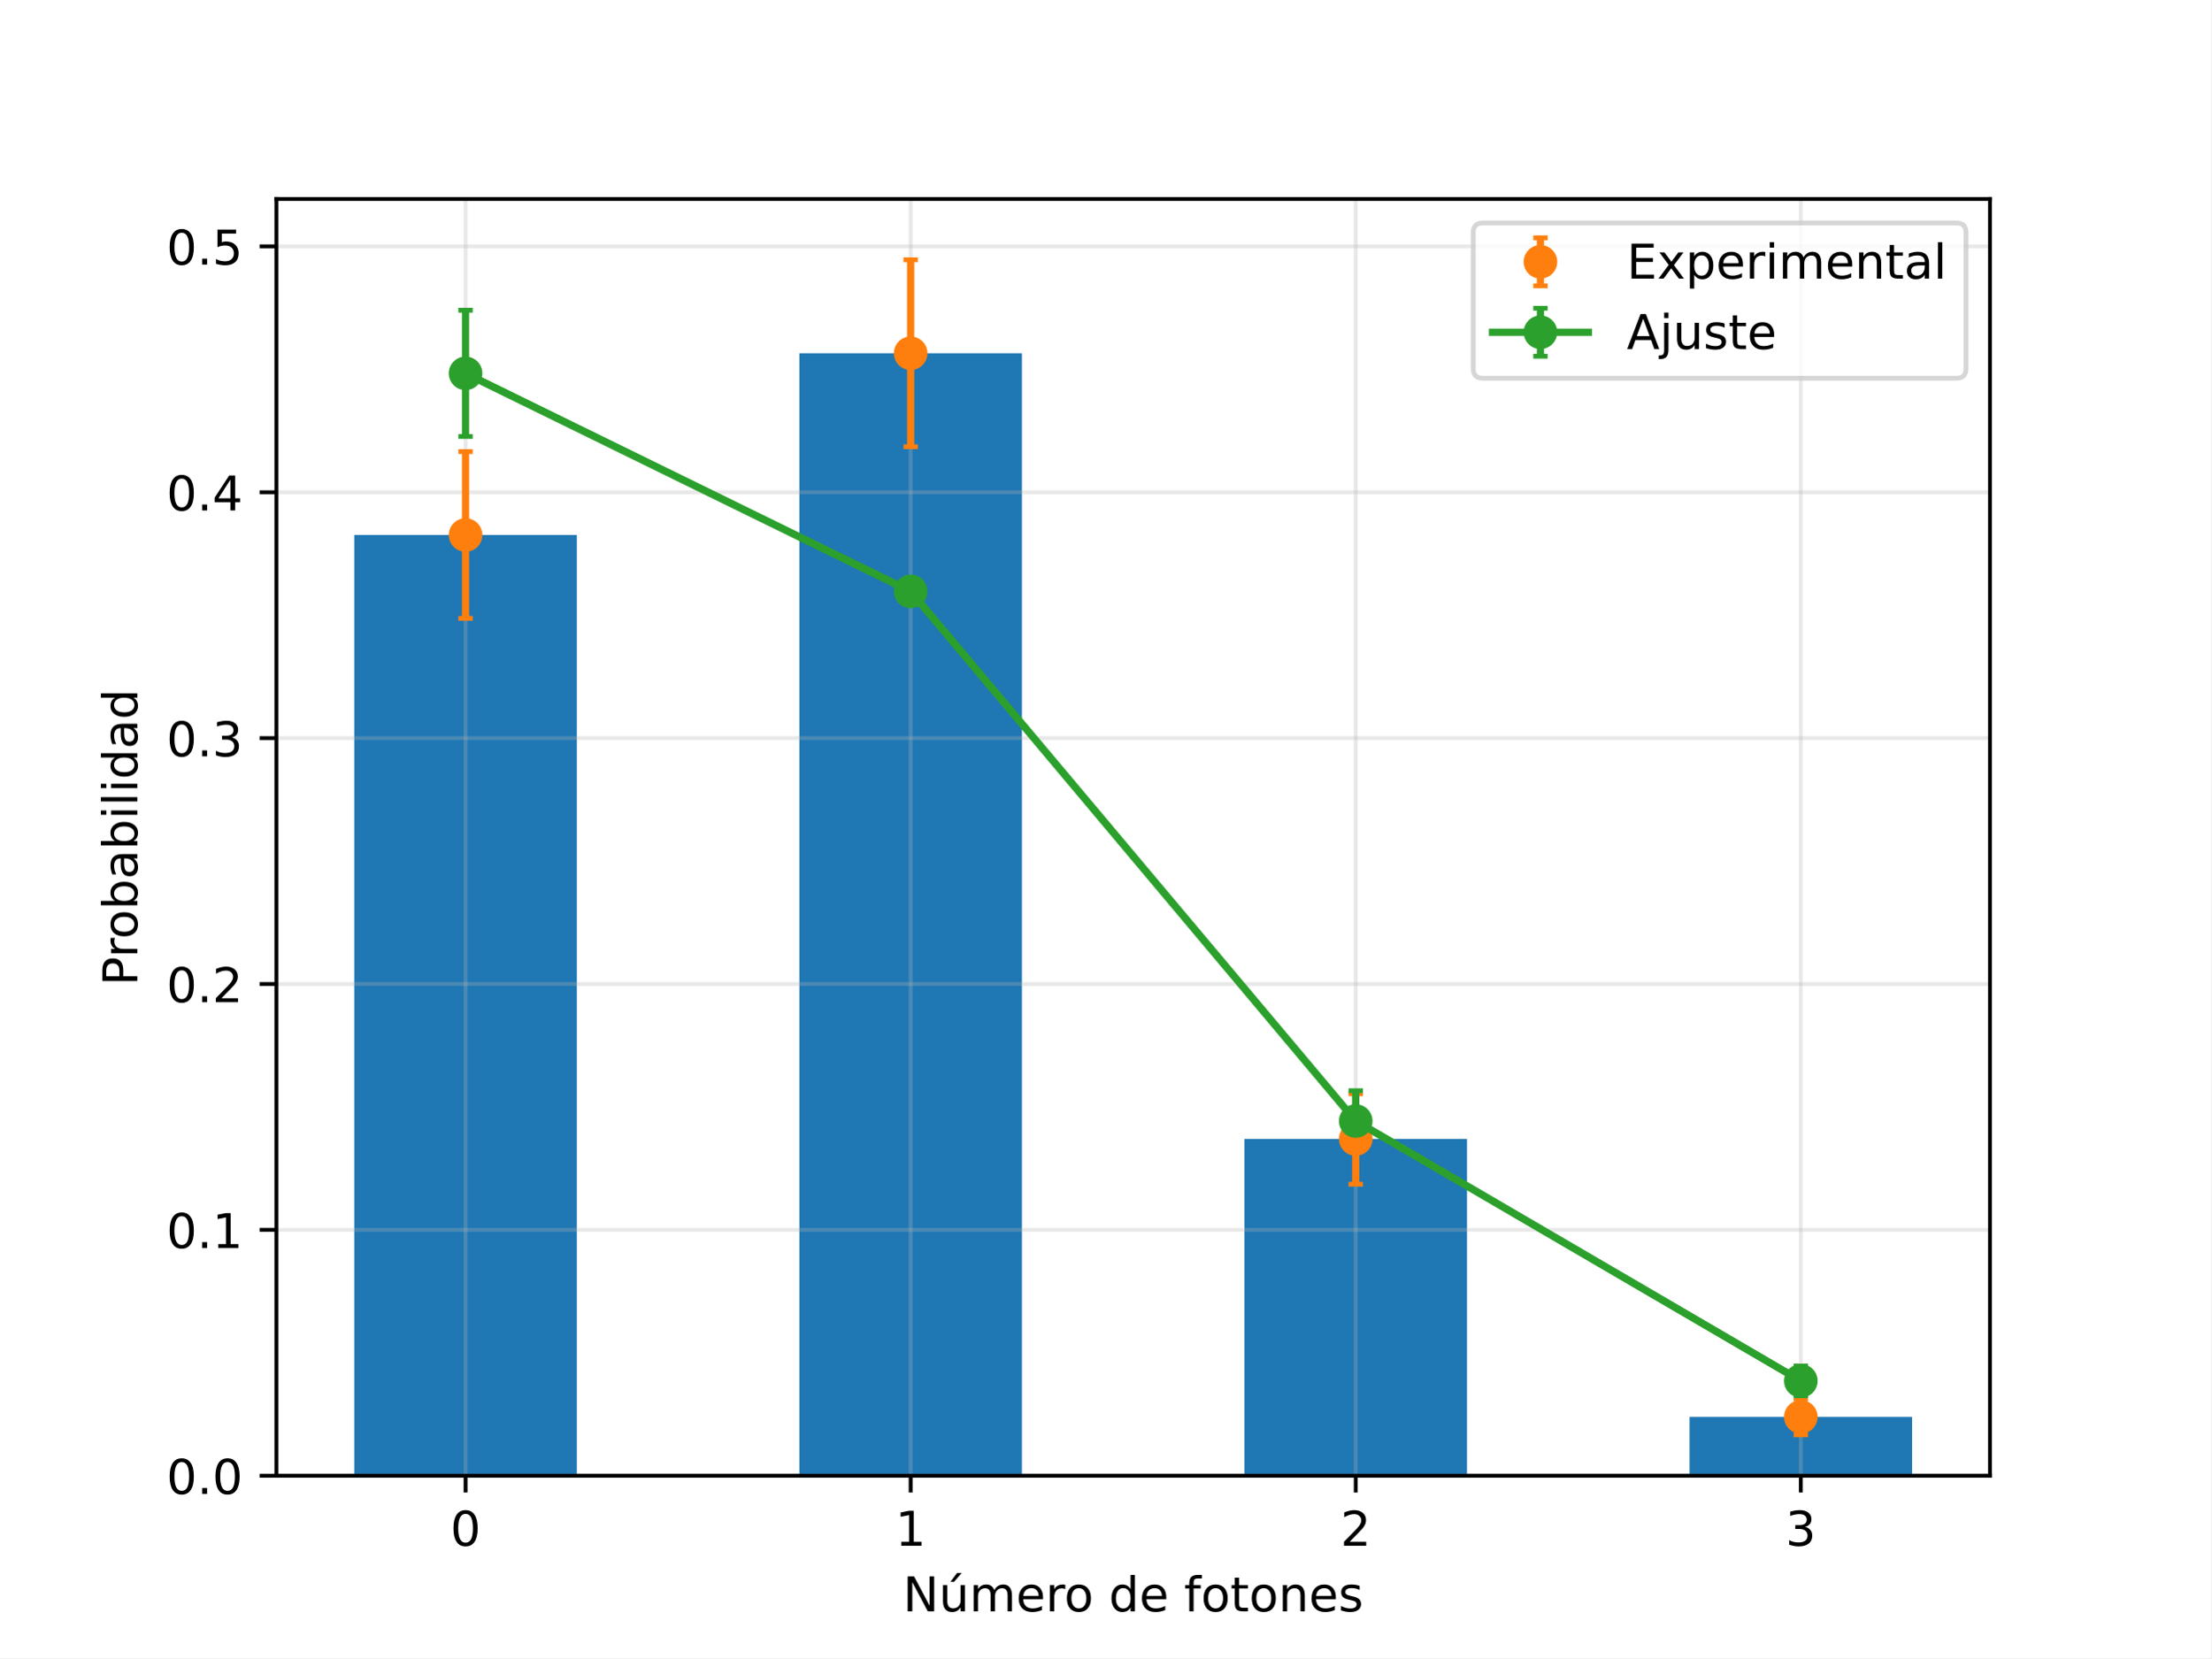
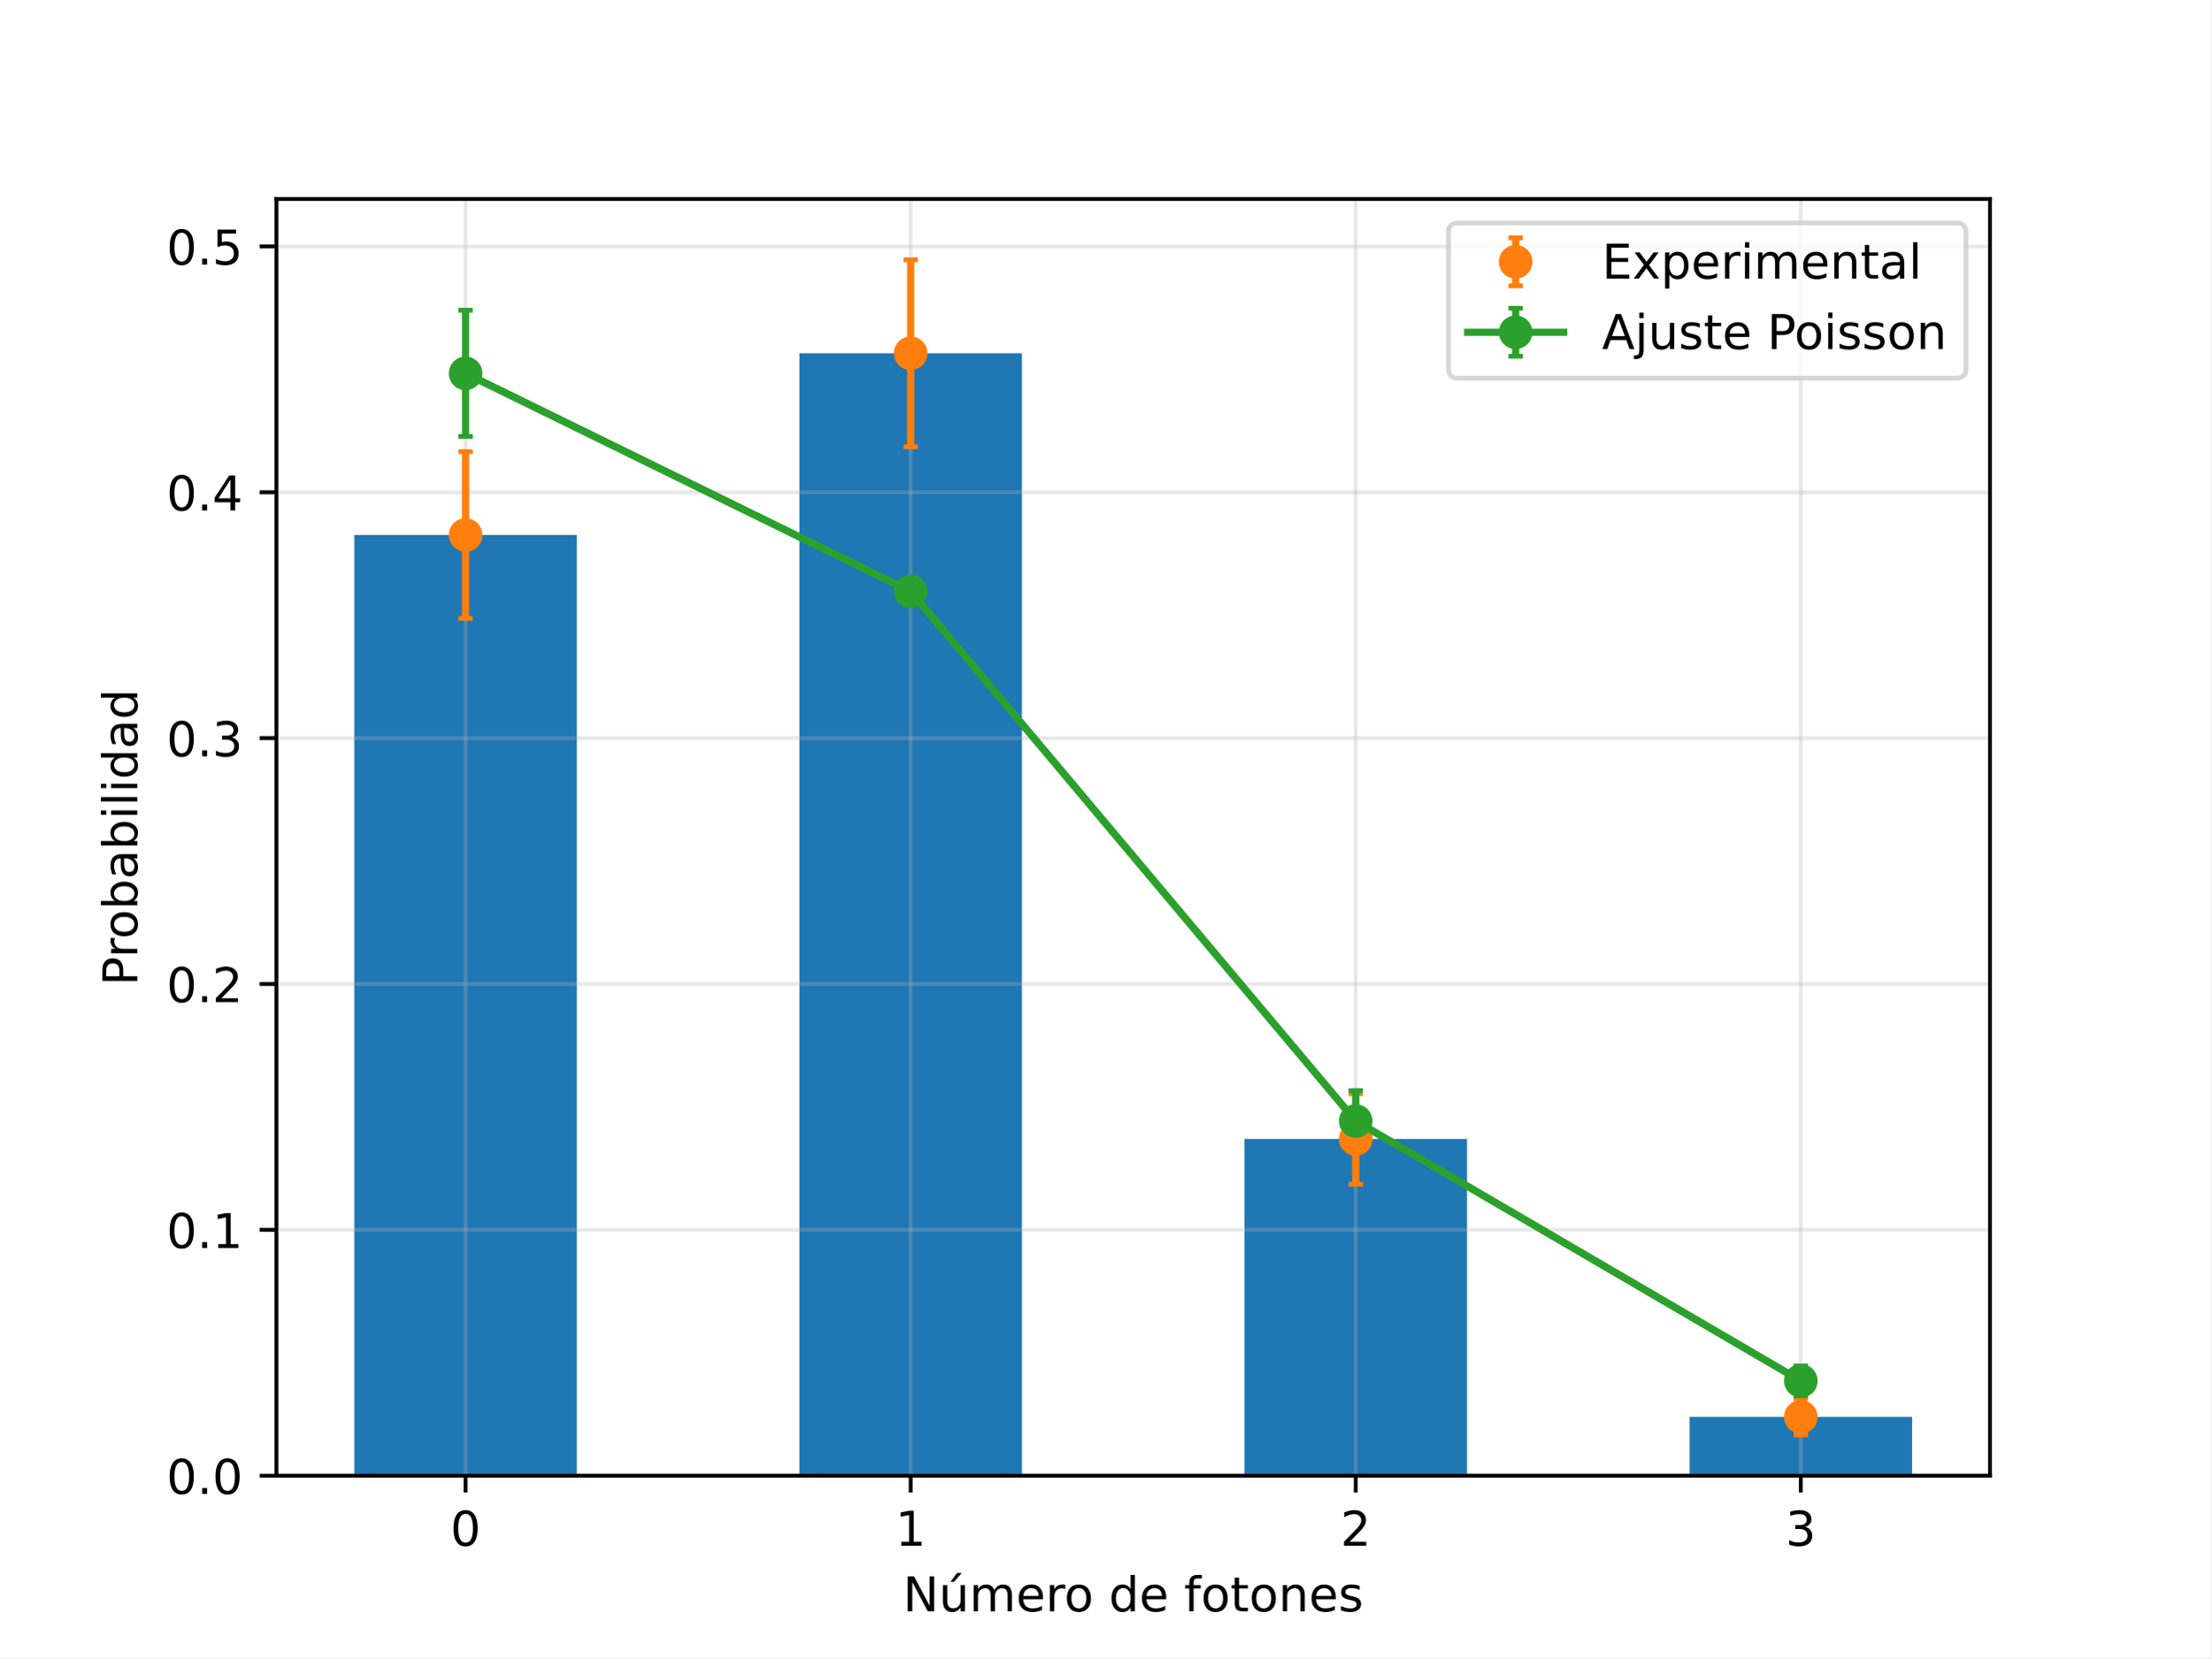
<svg xmlns="http://www.w3.org/2000/svg" xmlns:xlink="http://www.w3.org/1999/xlink" width="460.8pt" height="345.6pt" viewBox="0 0 460.8 345.6" version="1.1">
  <defs>
    <style type="text/css">*{stroke-linejoin: round; stroke-linecap: butt}</style>
  </defs>
  <g id="figure_1">
    <g id="patch_1">
      <path d="M 0 345.6  L 460.8 345.6  L 460.8 0  L 0 0  z " style="fill: #ffffff" />
    </g>
    <g id="axes_1">
      <g id="patch_2">
        <path d="M 57.6 307.584  L 414.72 307.584  L 414.72 41.472  L 57.6 41.472  z " style="fill: #ffffff" />
      </g>
      <g id="patch_3">
-         <path d="M 73.833 307.584  L 120.212 307.584  L 120.212 111.507  L 73.833 111.507  z " clip-path="url(#pacaee56447)" style="fill: #1f77b4" />
+         <path d="M 73.833 307.584  L 120.212 307.584  L 120.212 111.507  L 73.833 111.507  z " clip-path="url(#pf8d2104107)" style="fill: #1f77b4" />
      </g>
      <g id="patch_4">
-         <path d="M 166.591 307.584  L 212.97 307.584  L 212.97 73.628  L 166.591 73.628  z " clip-path="url(#pacaee56447)" style="fill: #1f77b4" />
+         <path d="M 166.591 307.584  L 212.97 307.584  L 212.97 73.628  L 166.591 73.628  z " clip-path="url(#pf8d2104107)" style="fill: #1f77b4" />
      </g>
      <g id="patch_5">
-         <path d="M 259.35 307.584  L 305.729 307.584  L 305.729 237.397  L 259.35 237.397  z " clip-path="url(#pacaee56447)" style="fill: #1f77b4" />
+         <path d="M 259.35 307.584  L 305.729 307.584  L 305.729 237.397  L 259.35 237.397  z " clip-path="url(#pf8d2104107)" style="fill: #1f77b4" />
      </g>
      <g id="patch_6">
-         <path d="M 352.108 307.584  L 398.487 307.584  L 398.487 295.329  L 352.108 295.329  z " clip-path="url(#pacaee56447)" style="fill: #1f77b4" />
+         <path d="M 352.108 307.584  L 398.487 307.584  L 398.487 295.329  L 352.108 295.329  z " clip-path="url(#pf8d2104107)" style="fill: #1f77b4" />
      </g>
      <g id="matplotlib.axis_1">
        <g id="xtick_1">
          <g id="line2d_1">
-             <path d="M 97.022 307.584  L 97.022 41.472  " clip-path="url(#pacaee56447)" style="fill: none; stroke: #b0b0b0; stroke-opacity: 0.3; stroke-width: 0.8; stroke-linecap: square" />
+             <path d="M 97.022 307.584  L 97.022 41.472  " clip-path="url(#pf8d2104107)" style="fill: none; stroke: #b0b0b0; stroke-opacity: 0.3; stroke-width: 0.8; stroke-linecap: square" />
          </g>
          <g id="line2d_2">
            <defs>
-               <path id="mda87f26b17" d="M 0 0  L 0 3.5  " style="stroke: #000000; stroke-width: 0.8" />
-             </defs>
-             <g>
-               <use xlink:href="#mda87f26b17" x="97.022" y="307.584" style="stroke: #000000; stroke-width: 0.8" />
+               <path id="m6cdc631e08" d="M 0 0  L 0 3.5  " style="stroke: #000000; stroke-width: 0.8" />
+             </defs>
+             <g>
+               <use xlink:href="#m6cdc631e08" x="97.022" y="307.584" style="stroke: #000000; stroke-width: 0.8" />
            </g>
          </g>
          <g id="text_1">
            <g transform="translate(93.84109 322.1824) scale(0.1 -0.1)">
              <defs>
                <path id="DejaVuSans-30" d="M 2034 4250  Q 1547 4250 1301 3770  Q 1056 3291 1056 2328  Q 1056 1369 1301 889  Q 1547 409 2034 409  Q 2525 409 2770 889  Q 3016 1369 3016 2328  Q 3016 3291 2770 3770  Q 2525 4250 2034 4250  z M 2034 4750  Q 2819 4750 3233 4129  Q 3647 3509 3647 2328  Q 3647 1150 3233 529  Q 2819 -91 2034 -91  Q 1250 -91 836 529  Q 422 1150 422 2328  Q 422 3509 836 4129  Q 1250 4750 2034 4750  z " transform="scale(0.015625)" />
              </defs>
              <use xlink:href="#DejaVuSans-30" />
            </g>
          </g>
        </g>
        <g id="xtick_2">
          <g id="line2d_3">
-             <path d="M 189.781 307.584  L 189.781 41.472  " clip-path="url(#pacaee56447)" style="fill: none; stroke: #b0b0b0; stroke-opacity: 0.3; stroke-width: 0.8; stroke-linecap: square" />
+             <path d="M 189.781 307.584  L 189.781 41.472  " clip-path="url(#pf8d2104107)" style="fill: none; stroke: #b0b0b0; stroke-opacity: 0.3; stroke-width: 0.8; stroke-linecap: square" />
          </g>
          <g id="line2d_4">
            <g>
-               <use xlink:href="#mda87f26b17" x="189.781" y="307.584" style="stroke: #000000; stroke-width: 0.8" />
+               <use xlink:href="#m6cdc631e08" x="189.781" y="307.584" style="stroke: #000000; stroke-width: 0.8" />
            </g>
          </g>
          <g id="text_2">
            <g transform="translate(186.5995 322.1824) scale(0.1 -0.1)">
              <defs>
                <path id="DejaVuSans-31" d="M 794 531  L 1825 531  L 1825 4091  L 703 3866  L 703 4441  L 1819 4666  L 2450 4666  L 2450 531  L 3481 531  L 3481 0  L 794 0  L 794 531  z " transform="scale(0.015625)" />
              </defs>
              <use xlink:href="#DejaVuSans-31" />
            </g>
          </g>
        </g>
        <g id="xtick_3">
          <g id="line2d_5">
-             <path d="M 282.539 307.584  L 282.539 41.472  " clip-path="url(#pacaee56447)" style="fill: none; stroke: #b0b0b0; stroke-opacity: 0.3; stroke-width: 0.8; stroke-linecap: square" />
+             <path d="M 282.539 307.584  L 282.539 41.472  " clip-path="url(#pf8d2104107)" style="fill: none; stroke: #b0b0b0; stroke-opacity: 0.3; stroke-width: 0.8; stroke-linecap: square" />
          </g>
          <g id="line2d_6">
            <g>
-               <use xlink:href="#mda87f26b17" x="282.539" y="307.584" style="stroke: #000000; stroke-width: 0.8" />
+               <use xlink:href="#m6cdc631e08" x="282.539" y="307.584" style="stroke: #000000; stroke-width: 0.8" />
            </g>
          </g>
          <g id="text_3">
            <g transform="translate(279.358 322.1824) scale(0.1 -0.1)">
              <defs>
                <path id="DejaVuSans-32" d="M 1228 531  L 3431 531  L 3431 0  L 469 0  L 469 531  Q 828 903 1448 1529  Q 2069 2156 2228 2338  Q 2531 2678 2651 2914  Q 2772 3150 2772 3378  Q 2772 3750 2511 3984  Q 2250 4219 1831 4219  Q 1534 4219 1204 4116  Q 875 4013 500 3803  L 500 4441  Q 881 4594 1212 4672  Q 1544 4750 1819 4750  Q 2544 4750 2975 4387  Q 3406 4025 3406 3419  Q 3406 3131 3298 2873  Q 3191 2616 2906 2266  Q 2828 2175 2409 1742  Q 1991 1309 1228 531  z " transform="scale(0.015625)" />
              </defs>
              <use xlink:href="#DejaVuSans-32" />
            </g>
          </g>
        </g>
        <g id="xtick_4">
          <g id="line2d_7">
-             <path d="M 375.298 307.584  L 375.298 41.472  " clip-path="url(#pacaee56447)" style="fill: none; stroke: #b0b0b0; stroke-opacity: 0.3; stroke-width: 0.8; stroke-linecap: square" />
+             <path d="M 375.298 307.584  L 375.298 41.472  " clip-path="url(#pf8d2104107)" style="fill: none; stroke: #b0b0b0; stroke-opacity: 0.3; stroke-width: 0.8; stroke-linecap: square" />
          </g>
          <g id="line2d_8">
            <g>
-               <use xlink:href="#mda87f26b17" x="375.298" y="307.584" style="stroke: #000000; stroke-width: 0.8" />
+               <use xlink:href="#m6cdc631e08" x="375.298" y="307.584" style="stroke: #000000; stroke-width: 0.8" />
            </g>
          </g>
          <g id="text_4">
            <g transform="translate(372.1164 322.1824) scale(0.1 -0.1)">
              <defs>
                <path id="DejaVuSans-33" d="M 2597 2516  Q 3050 2419 3304 2112  Q 3559 1806 3559 1356  Q 3559 666 3084 287  Q 2609 -91 1734 -91  Q 1441 -91 1130 -33  Q 819 25 488 141  L 488 750  Q 750 597 1062 519  Q 1375 441 1716 441  Q 2309 441 2620 675  Q 2931 909 2931 1356  Q 2931 1769 2642 2001  Q 2353 2234 1838 2234  L 1294 2234  L 1294 2753  L 1863 2753  Q 2328 2753 2575 2939  Q 2822 3125 2822 3475  Q 2822 3834 2567 4026  Q 2313 4219 1838 4219  Q 1578 4219 1281 4162  Q 984 4106 628 3988  L 628 4550  Q 988 4650 1302 4700  Q 1616 4750 1894 4750  Q 2613 4750 3031 4423  Q 3450 4097 3450 3541  Q 3450 3153 3228 2886  Q 3006 2619 2597 2516  z " transform="scale(0.015625)" />
              </defs>
              <use xlink:href="#DejaVuSans-33" />
            </g>
          </g>
        </g>
        <g id="text_5">
          <g transform="translate(188.1834 335.8606) scale(0.1 -0.1)">
            <defs>
              <path id="DejaVuSans-4e" d="M 628 4666  L 1478 4666  L 3547 763  L 3547 4666  L 4159 4666  L 4159 0  L 3309 0  L 1241 3903  L 1241 0  L 628 0  L 628 4666  z " transform="scale(0.015625)" />
              <path id="DejaVuSans-fa" d="M 544 1381  L 544 3500  L 1119 3500  L 1119 1403  Q 1119 906 1312 657  Q 1506 409 1894 409  Q 2359 409 2629 706  Q 2900 1003 2900 1516  L 2900 3500  L 3475 3500  L 3475 0  L 2900 0  L 2900 538  Q 2691 219 2414 64  Q 2138 -91 1772 -91  Q 1169 -91 856 284  Q 544 659 544 1381  z M 1991 3584  L 1991 3584  z M 2418 5119  L 3040 5119  L 2022 3944  L 1543 3944  L 2418 5119  z " transform="scale(0.015625)" />
              <path id="DejaVuSans-6d" d="M 3328 2828  Q 3544 3216 3844 3400  Q 4144 3584 4550 3584  Q 5097 3584 5394 3201  Q 5691 2819 5691 2113  L 5691 0  L 5113 0  L 5113 2094  Q 5113 2597 4934 2840  Q 4756 3084 4391 3084  Q 3944 3084 3684 2787  Q 3425 2491 3425 1978  L 3425 0  L 2847 0  L 2847 2094  Q 2847 2600 2669 2842  Q 2491 3084 2119 3084  Q 1678 3084 1418 2786  Q 1159 2488 1159 1978  L 1159 0  L 581 0  L 581 3500  L 1159 3500  L 1159 2956  Q 1356 3278 1631 3431  Q 1906 3584 2284 3584  Q 2666 3584 2933 3390  Q 3200 3197 3328 2828  z " transform="scale(0.015625)" />
              <path id="DejaVuSans-65" d="M 3597 1894  L 3597 1613  L 953 1613  Q 991 1019 1311 708  Q 1631 397 2203 397  Q 2534 397 2845 478  Q 3156 559 3463 722  L 3463 178  Q 3153 47 2828 -22  Q 2503 -91 2169 -91  Q 1331 -91 842 396  Q 353 884 353 1716  Q 353 2575 817 3079  Q 1281 3584 2069 3584  Q 2775 3584 3186 3129  Q 3597 2675 3597 1894  z M 3022 2063  Q 3016 2534 2758 2815  Q 2500 3097 2075 3097  Q 1594 3097 1305 2825  Q 1016 2553 972 2059  L 3022 2063  z " transform="scale(0.015625)" />
              <path id="DejaVuSans-72" d="M 2631 2963  Q 2534 3019 2420 3045  Q 2306 3072 2169 3072  Q 1681 3072 1420 2755  Q 1159 2438 1159 1844  L 1159 0  L 581 0  L 581 3500  L 1159 3500  L 1159 2956  Q 1341 3275 1631 3429  Q 1922 3584 2338 3584  Q 2397 3584 2469 3576  Q 2541 3569 2628 3553  L 2631 2963  z " transform="scale(0.015625)" />
              <path id="DejaVuSans-6f" d="M 1959 3097  Q 1497 3097 1228 2736  Q 959 2375 959 1747  Q 959 1119 1226 758  Q 1494 397 1959 397  Q 2419 397 2687 759  Q 2956 1122 2956 1747  Q 2956 2369 2687 2733  Q 2419 3097 1959 3097  z M 1959 3584  Q 2709 3584 3137 3096  Q 3566 2609 3566 1747  Q 3566 888 3137 398  Q 2709 -91 1959 -91  Q 1206 -91 779 398  Q 353 888 353 1747  Q 353 2609 779 3096  Q 1206 3584 1959 3584  z " transform="scale(0.015625)" />
              <path id="DejaVuSans-20" transform="scale(0.015625)" />
              <path id="DejaVuSans-64" d="M 2906 2969  L 2906 4863  L 3481 4863  L 3481 0  L 2906 0  L 2906 525  Q 2725 213 2448 61  Q 2172 -91 1784 -91  Q 1150 -91 751 415  Q 353 922 353 1747  Q 353 2572 751 3078  Q 1150 3584 1784 3584  Q 2172 3584 2448 3432  Q 2725 3281 2906 2969  z M 947 1747  Q 947 1113 1208 752  Q 1469 391 1925 391  Q 2381 391 2643 752  Q 2906 1113 2906 1747  Q 2906 2381 2643 2742  Q 2381 3103 1925 3103  Q 1469 3103 1208 2742  Q 947 2381 947 1747  z " transform="scale(0.015625)" />
              <path id="DejaVuSans-66" d="M 2375 4863  L 2375 4384  L 1825 4384  Q 1516 4384 1395 4259  Q 1275 4134 1275 3809  L 1275 3500  L 2222 3500  L 2222 3053  L 1275 3053  L 1275 0  L 697 0  L 697 3053  L 147 3053  L 147 3500  L 697 3500  L 697 3744  Q 697 4328 969 4595  Q 1241 4863 1831 4863  L 2375 4863  z " transform="scale(0.015625)" />
              <path id="DejaVuSans-74" d="M 1172 4494  L 1172 3500  L 2356 3500  L 2356 3053  L 1172 3053  L 1172 1153  Q 1172 725 1289 603  Q 1406 481 1766 481  L 2356 481  L 2356 0  L 1766 0  Q 1100 0 847 248  Q 594 497 594 1153  L 594 3053  L 172 3053  L 172 3500  L 594 3500  L 594 4494  L 1172 4494  z " transform="scale(0.015625)" />
              <path id="DejaVuSans-6e" d="M 3513 2113  L 3513 0  L 2938 0  L 2938 2094  Q 2938 2591 2744 2837  Q 2550 3084 2163 3084  Q 1697 3084 1428 2787  Q 1159 2491 1159 1978  L 1159 0  L 581 0  L 581 3500  L 1159 3500  L 1159 2956  Q 1366 3272 1645 3428  Q 1925 3584 2291 3584  Q 2894 3584 3203 3211  Q 3513 2838 3513 2113  z " transform="scale(0.015625)" />
              <path id="DejaVuSans-73" d="M 2834 3397  L 2834 2853  Q 2591 2978 2328 3040  Q 2066 3103 1784 3103  Q 1356 3103 1142 2972  Q 928 2841 928 2578  Q 928 2378 1081 2264  Q 1234 2150 1697 2047  L 1894 2003  Q 2506 1872 2764 1633  Q 3022 1394 3022 966  Q 3022 478 2636 193  Q 2250 -91 1575 -91  Q 1294 -91 989 -36  Q 684 19 347 128  L 347 722  Q 666 556 975 473  Q 1284 391 1588 391  Q 1994 391 2212 530  Q 2431 669 2431 922  Q 2431 1156 2273 1281  Q 2116 1406 1581 1522  L 1381 1569  Q 847 1681 609 1914  Q 372 2147 372 2553  Q 372 3047 722 3315  Q 1072 3584 1716 3584  Q 2034 3584 2315 3537  Q 2597 3491 2834 3397  z " transform="scale(0.015625)" />
            </defs>
            <use xlink:href="#DejaVuSans-4e" />
            <use xlink:href="#DejaVuSans-fa" x="74.805" />
            <use xlink:href="#DejaVuSans-6d" x="138.184" />
            <use xlink:href="#DejaVuSans-65" x="235.596" />
            <use xlink:href="#DejaVuSans-72" x="297.119" />
            <use xlink:href="#DejaVuSans-6f" x="335.982" />
            <use xlink:href="#DejaVuSans-20" x="397.164" />
            <use xlink:href="#DejaVuSans-64" x="428.951" />
            <use xlink:href="#DejaVuSans-65" x="492.428" />
            <use xlink:href="#DejaVuSans-20" x="553.951" />
            <use xlink:href="#DejaVuSans-66" x="585.738" />
            <use xlink:href="#DejaVuSans-6f" x="620.943" />
            <use xlink:href="#DejaVuSans-74" x="682.125" />
            <use xlink:href="#DejaVuSans-6f" x="721.334" />
            <use xlink:href="#DejaVuSans-6e" x="782.516" />
            <use xlink:href="#DejaVuSans-65" x="845.895" />
            <use xlink:href="#DejaVuSans-73" x="907.418" />
          </g>
        </g>
      </g>
      <g id="matplotlib.axis_2">
        <g id="ytick_1">
          <g id="line2d_9">
-             <path d="M 57.6 307.584  L 414.72 307.584  " clip-path="url(#pacaee56447)" style="fill: none; stroke: #b0b0b0; stroke-opacity: 0.3; stroke-width: 0.8; stroke-linecap: square" />
+             <path d="M 57.6 307.584  L 414.72 307.584  " clip-path="url(#pf8d2104107)" style="fill: none; stroke: #b0b0b0; stroke-opacity: 0.3; stroke-width: 0.8; stroke-linecap: square" />
          </g>
          <g id="line2d_10">
            <defs>
-               <path id="m5a69448cc3" d="M 0 0  L -3.5 0  " style="stroke: #000000; stroke-width: 0.8" />
-             </defs>
-             <g>
-               <use xlink:href="#m5a69448cc3" x="57.6" y="307.584" style="stroke: #000000; stroke-width: 0.8" />
+               <path id="m3f749d6e81" d="M 0 0  L -3.5 0  " style="stroke: #000000; stroke-width: 0.8" />
+             </defs>
+             <g>
+               <use xlink:href="#m3f749d6e81" x="57.6" y="307.584" style="stroke: #000000; stroke-width: 0.8" />
            </g>
          </g>
          <g id="text_6">
            <g transform="translate(34.69687 311.3832) scale(0.1 -0.1)">
              <defs>
                <path id="DejaVuSans-2e" d="M 684 794  L 1344 794  L 1344 0  L 684 0  L 684 794  z " transform="scale(0.015625)" />
              </defs>
              <use xlink:href="#DejaVuSans-30" />
              <use xlink:href="#DejaVuSans-2e" x="63.623" />
              <use xlink:href="#DejaVuSans-30" x="95.41" />
            </g>
          </g>
        </g>
        <g id="ytick_2">
          <g id="line2d_11">
-             <path d="M 57.6 256.337  L 414.72 256.337  " clip-path="url(#pacaee56447)" style="fill: none; stroke: #b0b0b0; stroke-opacity: 0.3; stroke-width: 0.8; stroke-linecap: square" />
+             <path d="M 57.6 256.337  L 414.72 256.337  " clip-path="url(#pf8d2104107)" style="fill: none; stroke: #b0b0b0; stroke-opacity: 0.3; stroke-width: 0.8; stroke-linecap: square" />
          </g>
          <g id="line2d_12">
            <g>
-               <use xlink:href="#m5a69448cc3" x="57.6" y="256.337" style="stroke: #000000; stroke-width: 0.8" />
+               <use xlink:href="#m3f749d6e81" x="57.6" y="256.337" style="stroke: #000000; stroke-width: 0.8" />
            </g>
          </g>
          <g id="text_7">
            <g transform="translate(34.69687 260.1358) scale(0.1 -0.1)">
              <use xlink:href="#DejaVuSans-30" />
              <use xlink:href="#DejaVuSans-2e" x="63.623" />
              <use xlink:href="#DejaVuSans-31" x="95.41" />
            </g>
          </g>
        </g>
        <g id="ytick_3">
          <g id="line2d_13">
-             <path d="M 57.6 205.089  L 414.72 205.089  " clip-path="url(#pacaee56447)" style="fill: none; stroke: #b0b0b0; stroke-opacity: 0.3; stroke-width: 0.8; stroke-linecap: square" />
+             <path d="M 57.6 205.089  L 414.72 205.089  " clip-path="url(#pf8d2104107)" style="fill: none; stroke: #b0b0b0; stroke-opacity: 0.3; stroke-width: 0.8; stroke-linecap: square" />
          </g>
          <g id="line2d_14">
            <g>
-               <use xlink:href="#m5a69448cc3" x="57.6" y="205.089" style="stroke: #000000; stroke-width: 0.8" />
+               <use xlink:href="#m3f749d6e81" x="57.6" y="205.089" style="stroke: #000000; stroke-width: 0.8" />
            </g>
          </g>
          <g id="text_8">
            <g transform="translate(34.69687 208.8883) scale(0.1 -0.1)">
              <use xlink:href="#DejaVuSans-30" />
              <use xlink:href="#DejaVuSans-2e" x="63.623" />
              <use xlink:href="#DejaVuSans-32" x="95.41" />
            </g>
          </g>
        </g>
        <g id="ytick_4">
          <g id="line2d_15">
-             <path d="M 57.6 153.842  L 414.72 153.842  " clip-path="url(#pacaee56447)" style="fill: none; stroke: #b0b0b0; stroke-opacity: 0.3; stroke-width: 0.8; stroke-linecap: square" />
+             <path d="M 57.6 153.842  L 414.72 153.842  " clip-path="url(#pf8d2104107)" style="fill: none; stroke: #b0b0b0; stroke-opacity: 0.3; stroke-width: 0.8; stroke-linecap: square" />
          </g>
          <g id="line2d_16">
            <g>
-               <use xlink:href="#m5a69448cc3" x="57.6" y="153.842" style="stroke: #000000; stroke-width: 0.8" />
+               <use xlink:href="#m3f749d6e81" x="57.6" y="153.842" style="stroke: #000000; stroke-width: 0.8" />
            </g>
          </g>
          <g id="text_9">
            <g transform="translate(34.69687 157.6408) scale(0.1 -0.1)">
              <use xlink:href="#DejaVuSans-30" />
              <use xlink:href="#DejaVuSans-2e" x="63.623" />
              <use xlink:href="#DejaVuSans-33" x="95.41" />
            </g>
          </g>
        </g>
        <g id="ytick_5">
          <g id="line2d_17">
-             <path d="M 57.6 102.594  L 414.72 102.594  " clip-path="url(#pacaee56447)" style="fill: none; stroke: #b0b0b0; stroke-opacity: 0.3; stroke-width: 0.8; stroke-linecap: square" />
+             <path d="M 57.6 102.594  L 414.72 102.594  " clip-path="url(#pf8d2104107)" style="fill: none; stroke: #b0b0b0; stroke-opacity: 0.3; stroke-width: 0.8; stroke-linecap: square" />
          </g>
          <g id="line2d_18">
            <g>
-               <use xlink:href="#m5a69448cc3" x="57.6" y="102.594" style="stroke: #000000; stroke-width: 0.8" />
+               <use xlink:href="#m3f749d6e81" x="57.6" y="102.594" style="stroke: #000000; stroke-width: 0.8" />
            </g>
          </g>
          <g id="text_10">
            <g transform="translate(34.69687 106.3934) scale(0.1 -0.1)">
              <defs>
                <path id="DejaVuSans-34" d="M 2419 4116  L 825 1625  L 2419 1625  L 2419 4116  z M 2253 4666  L 3047 4666  L 3047 1625  L 3713 1625  L 3713 1100  L 3047 1100  L 3047 0  L 2419 0  L 2419 1100  L 313 1100  L 313 1709  L 2253 4666  z " transform="scale(0.015625)" />
              </defs>
              <use xlink:href="#DejaVuSans-30" />
              <use xlink:href="#DejaVuSans-2e" x="63.623" />
              <use xlink:href="#DejaVuSans-34" x="95.41" />
            </g>
          </g>
        </g>
        <g id="ytick_6">
          <g id="line2d_19">
-             <path d="M 57.6 51.347  L 414.72 51.347  " clip-path="url(#pacaee56447)" style="fill: none; stroke: #b0b0b0; stroke-opacity: 0.3; stroke-width: 0.8; stroke-linecap: square" />
+             <path d="M 57.6 51.347  L 414.72 51.347  " clip-path="url(#pf8d2104107)" style="fill: none; stroke: #b0b0b0; stroke-opacity: 0.3; stroke-width: 0.8; stroke-linecap: square" />
          </g>
          <g id="line2d_20">
            <g>
-               <use xlink:href="#m5a69448cc3" x="57.6" y="51.347" style="stroke: #000000; stroke-width: 0.8" />
+               <use xlink:href="#m3f749d6e81" x="57.6" y="51.347" style="stroke: #000000; stroke-width: 0.8" />
            </g>
          </g>
          <g id="text_11">
            <g transform="translate(34.69687 55.14592) scale(0.1 -0.1)">
              <defs>
                <path id="DejaVuSans-35" d="M 691 4666  L 3169 4666  L 3169 4134  L 1269 4134  L 1269 2991  Q 1406 3038 1543 3061  Q 1681 3084 1819 3084  Q 2600 3084 3056 2656  Q 3513 2228 3513 1497  Q 3513 744 3044 326  Q 2575 -91 1722 -91  Q 1428 -91 1123 -41  Q 819 9 494 109  L 494 744  Q 775 591 1075 516  Q 1375 441 1709 441  Q 2250 441 2565 725  Q 2881 1009 2881 1497  Q 2881 1984 2565 2268  Q 2250 2553 1709 2553  Q 1456 2553 1204 2497  Q 953 2441 691 2322  L 691 4666  z " transform="scale(0.015625)" />
              </defs>
              <use xlink:href="#DejaVuSans-30" />
              <use xlink:href="#DejaVuSans-2e" x="63.623" />
              <use xlink:href="#DejaVuSans-35" x="95.41" />
            </g>
          </g>
        </g>
        <g id="text_12">
          <g transform="translate(28.61719 205.4499) rotate(-90) scale(0.1 -0.1)">
            <defs>
              <path id="DejaVuSans-50" d="M 1259 4147  L 1259 2394  L 2053 2394  Q 2494 2394 2734 2622  Q 2975 2850 2975 3272  Q 2975 3691 2734 3919  Q 2494 4147 2053 4147  L 1259 4147  z M 628 4666  L 2053 4666  Q 2838 4666 3239 4311  Q 3641 3956 3641 3272  Q 3641 2581 3239 2228  Q 2838 1875 2053 1875  L 1259 1875  L 1259 0  L 628 0  L 628 4666  z " transform="scale(0.015625)" />
              <path id="DejaVuSans-62" d="M 3116 1747  Q 3116 2381 2855 2742  Q 2594 3103 2138 3103  Q 1681 3103 1420 2742  Q 1159 2381 1159 1747  Q 1159 1113 1420 752  Q 1681 391 2138 391  Q 2594 391 2855 752  Q 3116 1113 3116 1747  z M 1159 2969  Q 1341 3281 1617 3432  Q 1894 3584 2278 3584  Q 2916 3584 3314 3078  Q 3713 2572 3713 1747  Q 3713 922 3314 415  Q 2916 -91 2278 -91  Q 1894 -91 1617 61  Q 1341 213 1159 525  L 1159 0  L 581 0  L 581 4863  L 1159 4863  L 1159 2969  z " transform="scale(0.015625)" />
              <path id="DejaVuSans-61" d="M 2194 1759  Q 1497 1759 1228 1600  Q 959 1441 959 1056  Q 959 750 1161 570  Q 1363 391 1709 391  Q 2188 391 2477 730  Q 2766 1069 2766 1631  L 2766 1759  L 2194 1759  z M 3341 1997  L 3341 0  L 2766 0  L 2766 531  Q 2569 213 2275 61  Q 1981 -91 1556 -91  Q 1019 -91 701 211  Q 384 513 384 1019  Q 384 1609 779 1909  Q 1175 2209 1959 2209  L 2766 2209  L 2766 2266  Q 2766 2663 2505 2880  Q 2244 3097 1772 3097  Q 1472 3097 1187 3025  Q 903 2953 641 2809  L 641 3341  Q 956 3463 1253 3523  Q 1550 3584 1831 3584  Q 2591 3584 2966 3190  Q 3341 2797 3341 1997  z " transform="scale(0.015625)" />
              <path id="DejaVuSans-69" d="M 603 3500  L 1178 3500  L 1178 0  L 603 0  L 603 3500  z M 603 4863  L 1178 4863  L 1178 4134  L 603 4134  L 603 4863  z " transform="scale(0.015625)" />
              <path id="DejaVuSans-6c" d="M 603 4863  L 1178 4863  L 1178 0  L 603 0  L 603 4863  z " transform="scale(0.015625)" />
            </defs>
            <use xlink:href="#DejaVuSans-50" />
            <use xlink:href="#DejaVuSans-72" x="58.553" />
            <use xlink:href="#DejaVuSans-6f" x="97.416" />
            <use xlink:href="#DejaVuSans-62" x="158.598" />
            <use xlink:href="#DejaVuSans-61" x="222.074" />
            <use xlink:href="#DejaVuSans-62" x="283.354" />
            <use xlink:href="#DejaVuSans-69" x="346.83" />
            <use xlink:href="#DejaVuSans-6c" x="374.613" />
            <use xlink:href="#DejaVuSans-69" x="402.396" />
            <use xlink:href="#DejaVuSans-64" x="430.18" />
            <use xlink:href="#DejaVuSans-61" x="493.656" />
            <use xlink:href="#DejaVuSans-64" x="554.936" />
          </g>
        </g>
      </g>
      <g id="LineCollection_1">
-         <path d="M 97.022 128.886  L 97.022 94.128  " clip-path="url(#pacaee56447)" style="fill: none; stroke: #ff7f0e; stroke-width: 1.5" />
-         <path d="M 189.781 93.112  L 189.781 54.144  " clip-path="url(#pacaee56447)" style="fill: none; stroke: #ff7f0e; stroke-width: 1.5" />
-         <path d="M 282.539 246.826  L 282.539 227.968  " clip-path="url(#pacaee56447)" style="fill: none; stroke: #ff7f0e; stroke-width: 1.5" />
-         <path d="M 375.298 299.068  L 375.298 291.59  " clip-path="url(#pacaee56447)" style="fill: none; stroke: #ff7f0e; stroke-width: 1.5" />
+         <path d="M 97.022 128.886  L 97.022 94.128  " clip-path="url(#pf8d2104107)" style="fill: none; stroke: #ff7f0e; stroke-width: 1.5" />
+         <path d="M 189.781 93.112  L 189.781 54.144  " clip-path="url(#pf8d2104107)" style="fill: none; stroke: #ff7f0e; stroke-width: 1.5" />
+         <path d="M 282.539 246.826  L 282.539 227.968  " clip-path="url(#pf8d2104107)" style="fill: none; stroke: #ff7f0e; stroke-width: 1.5" />
+         <path d="M 375.298 299.068  L 375.298 291.59  " clip-path="url(#pf8d2104107)" style="fill: none; stroke: #ff7f0e; stroke-width: 1.5" />
      </g>
      <g id="line2d_21">
        <defs>
-           <path id="mef6469dce0" d="M 1.5 0  L -1.5 -0  " style="stroke: #ff7f0e" />
+           <path id="m4389afce23" d="M 1.5 0  L -1.5 -0  " style="stroke: #ff7f0e" />
        </defs>
-         <g clip-path="url(#pacaee56447)">
-           <use xlink:href="#mef6469dce0" x="97.022" y="128.886" style="fill: #ff7f0e; stroke: #ff7f0e" />
-           <use xlink:href="#mef6469dce0" x="189.781" y="93.112" style="fill: #ff7f0e; stroke: #ff7f0e" />
-           <use xlink:href="#mef6469dce0" x="282.539" y="246.826" style="fill: #ff7f0e; stroke: #ff7f0e" />
-           <use xlink:href="#mef6469dce0" x="375.298" y="299.068" style="fill: #ff7f0e; stroke: #ff7f0e" />
+         <g clip-path="url(#pf8d2104107)">
+           <use xlink:href="#m4389afce23" x="97.022" y="128.886" style="fill: #ff7f0e; stroke: #ff7f0e" />
+           <use xlink:href="#m4389afce23" x="189.781" y="93.112" style="fill: #ff7f0e; stroke: #ff7f0e" />
+           <use xlink:href="#m4389afce23" x="282.539" y="246.826" style="fill: #ff7f0e; stroke: #ff7f0e" />
+           <use xlink:href="#m4389afce23" x="375.298" y="299.068" style="fill: #ff7f0e; stroke: #ff7f0e" />
        </g>
      </g>
      <g id="line2d_22">
-         <g clip-path="url(#pacaee56447)">
-           <use xlink:href="#mef6469dce0" x="97.022" y="94.128" style="fill: #ff7f0e; stroke: #ff7f0e" />
-           <use xlink:href="#mef6469dce0" x="189.781" y="54.144" style="fill: #ff7f0e; stroke: #ff7f0e" />
-           <use xlink:href="#mef6469dce0" x="282.539" y="227.968" style="fill: #ff7f0e; stroke: #ff7f0e" />
-           <use xlink:href="#mef6469dce0" x="375.298" y="291.59" style="fill: #ff7f0e; stroke: #ff7f0e" />
+         <g clip-path="url(#pf8d2104107)">
+           <use xlink:href="#m4389afce23" x="97.022" y="94.128" style="fill: #ff7f0e; stroke: #ff7f0e" />
+           <use xlink:href="#m4389afce23" x="189.781" y="54.144" style="fill: #ff7f0e; stroke: #ff7f0e" />
+           <use xlink:href="#m4389afce23" x="282.539" y="227.968" style="fill: #ff7f0e; stroke: #ff7f0e" />
+           <use xlink:href="#m4389afce23" x="375.298" y="291.59" style="fill: #ff7f0e; stroke: #ff7f0e" />
        </g>
      </g>
      <g id="line2d_23">
-         <path d="M 97.022 77.814  L 189.781 123.269  L 282.539 233.658  L 375.298 287.817  " clip-path="url(#pacaee56447)" style="fill: none; stroke: #2ca02c; stroke-width: 1.5; stroke-linecap: square" />
+         <path d="M 97.022 77.814  L 189.781 123.269  L 282.539 233.658  L 375.298 287.817  " clip-path="url(#pf8d2104107)" style="fill: none; stroke: #2ca02c; stroke-width: 1.5; stroke-linecap: square" />
      </g>
      <g id="LineCollection_2">
-         <path d="M 97.022 90.971  L 97.022 64.658  " clip-path="url(#pacaee56447)" style="fill: none; stroke: #2ca02c; stroke-width: 1.5" />
-         <path d="M 189.781 125.871  L 189.781 120.666  " clip-path="url(#pacaee56447)" style="fill: none; stroke: #2ca02c; stroke-width: 1.5" />
-         <path d="M 282.539 239.978  L 282.539 227.337  " clip-path="url(#pacaee56447)" style="fill: none; stroke: #2ca02c; stroke-width: 1.5" />
-         <path d="M 375.298 290.918  L 375.298 284.716  " clip-path="url(#pacaee56447)" style="fill: none; stroke: #2ca02c; stroke-width: 1.5" />
+         <path d="M 97.022 90.971  L 97.022 64.658  " clip-path="url(#pf8d2104107)" style="fill: none; stroke: #2ca02c; stroke-width: 1.5" />
+         <path d="M 189.781 125.871  L 189.781 120.666  " clip-path="url(#pf8d2104107)" style="fill: none; stroke: #2ca02c; stroke-width: 1.5" />
+         <path d="M 282.539 239.978  L 282.539 227.337  " clip-path="url(#pf8d2104107)" style="fill: none; stroke: #2ca02c; stroke-width: 1.5" />
+         <path d="M 375.298 290.918  L 375.298 284.716  " clip-path="url(#pf8d2104107)" style="fill: none; stroke: #2ca02c; stroke-width: 1.5" />
      </g>
      <g id="line2d_24">
        <defs>
-           <path id="me7f6ca79f6" d="M 1.5 0  L -1.5 -0  " style="stroke: #2ca02c" />
+           <path id="m6fc354e77b" d="M 1.5 0  L -1.5 -0  " style="stroke: #2ca02c" />
        </defs>
-         <g clip-path="url(#pacaee56447)">
-           <use xlink:href="#me7f6ca79f6" x="97.022" y="90.971" style="fill: #2ca02c; stroke: #2ca02c" />
-           <use xlink:href="#me7f6ca79f6" x="189.781" y="125.871" style="fill: #2ca02c; stroke: #2ca02c" />
-           <use xlink:href="#me7f6ca79f6" x="282.539" y="239.978" style="fill: #2ca02c; stroke: #2ca02c" />
-           <use xlink:href="#me7f6ca79f6" x="375.298" y="290.918" style="fill: #2ca02c; stroke: #2ca02c" />
+         <g clip-path="url(#pf8d2104107)">
+           <use xlink:href="#m6fc354e77b" x="97.022" y="90.971" style="fill: #2ca02c; stroke: #2ca02c" />
+           <use xlink:href="#m6fc354e77b" x="189.781" y="125.871" style="fill: #2ca02c; stroke: #2ca02c" />
+           <use xlink:href="#m6fc354e77b" x="282.539" y="239.978" style="fill: #2ca02c; stroke: #2ca02c" />
+           <use xlink:href="#m6fc354e77b" x="375.298" y="290.918" style="fill: #2ca02c; stroke: #2ca02c" />
        </g>
      </g>
      <g id="line2d_25">
-         <g clip-path="url(#pacaee56447)">
-           <use xlink:href="#me7f6ca79f6" x="97.022" y="64.658" style="fill: #2ca02c; stroke: #2ca02c" />
-           <use xlink:href="#me7f6ca79f6" x="189.781" y="120.666" style="fill: #2ca02c; stroke: #2ca02c" />
-           <use xlink:href="#me7f6ca79f6" x="282.539" y="227.337" style="fill: #2ca02c; stroke: #2ca02c" />
-           <use xlink:href="#me7f6ca79f6" x="375.298" y="284.716" style="fill: #2ca02c; stroke: #2ca02c" />
+         <g clip-path="url(#pf8d2104107)">
+           <use xlink:href="#m6fc354e77b" x="97.022" y="64.658" style="fill: #2ca02c; stroke: #2ca02c" />
+           <use xlink:href="#m6fc354e77b" x="189.781" y="120.666" style="fill: #2ca02c; stroke: #2ca02c" />
+           <use xlink:href="#m6fc354e77b" x="282.539" y="227.337" style="fill: #2ca02c; stroke: #2ca02c" />
+           <use xlink:href="#m6fc354e77b" x="375.298" y="284.716" style="fill: #2ca02c; stroke: #2ca02c" />
        </g>
      </g>
      <g id="line2d_26">
        <defs>
-           <path id="m62a44b48ad" d="M 0 3  C 0.796 3 1.559 2.684 2.121 2.121  C 2.684 1.559 3 0.796 3 0  C 3 -0.796 2.684 -1.559 2.121 -2.121  C 1.559 -2.684 0.796 -3 0 -3  C -0.796 -3 -1.559 -2.684 -2.121 -2.121  C -2.684 -1.559 -3 -0.796 -3 0  C -3 0.796 -2.684 1.559 -2.121 2.121  C -1.559 2.684 -0.796 3 0 3  z " style="stroke: #ff7f0e" />
+           <path id="m9069dbab02" d="M 0 3  C 0.796 3 1.559 2.684 2.121 2.121  C 2.684 1.559 3 0.796 3 0  C 3 -0.796 2.684 -1.559 2.121 -2.121  C 1.559 -2.684 0.796 -3 0 -3  C -0.796 -3 -1.559 -2.684 -2.121 -2.121  C -2.684 -1.559 -3 -0.796 -3 0  C -3 0.796 -2.684 1.559 -2.121 2.121  C -1.559 2.684 -0.796 3 0 3  z " style="stroke: #ff7f0e" />
        </defs>
-         <g clip-path="url(#pacaee56447)">
-           <use xlink:href="#m62a44b48ad" x="97.022" y="111.507" style="fill: #ff7f0e; stroke: #ff7f0e" />
-           <use xlink:href="#m62a44b48ad" x="189.781" y="73.628" style="fill: #ff7f0e; stroke: #ff7f0e" />
-           <use xlink:href="#m62a44b48ad" x="282.539" y="237.397" style="fill: #ff7f0e; stroke: #ff7f0e" />
-           <use xlink:href="#m62a44b48ad" x="375.298" y="295.329" style="fill: #ff7f0e; stroke: #ff7f0e" />
+         <g clip-path="url(#pf8d2104107)">
+           <use xlink:href="#m9069dbab02" x="97.022" y="111.507" style="fill: #ff7f0e; stroke: #ff7f0e" />
+           <use xlink:href="#m9069dbab02" x="189.781" y="73.628" style="fill: #ff7f0e; stroke: #ff7f0e" />
+           <use xlink:href="#m9069dbab02" x="282.539" y="237.397" style="fill: #ff7f0e; stroke: #ff7f0e" />
+           <use xlink:href="#m9069dbab02" x="375.298" y="295.329" style="fill: #ff7f0e; stroke: #ff7f0e" />
        </g>
      </g>
      <g id="line2d_27">
-         <path d="M 97.022 77.814  L 189.781 123.269  L 282.539 233.658  L 375.298 287.817  " clip-path="url(#pacaee56447)" style="fill: none; stroke: #2ca02c; stroke-width: 1.5; stroke-linecap: square" />
+         <path d="M 97.022 77.814  L 189.781 123.269  L 282.539 233.658  L 375.298 287.817  " clip-path="url(#pf8d2104107)" style="fill: none; stroke: #2ca02c; stroke-width: 1.5; stroke-linecap: square" />
        <defs>
-           <path id="m513f976b5c" d="M 0 3  C 0.796 3 1.559 2.684 2.121 2.121  C 2.684 1.559 3 0.796 3 0  C 3 -0.796 2.684 -1.559 2.121 -2.121  C 1.559 -2.684 0.796 -3 0 -3  C -0.796 -3 -1.559 -2.684 -2.121 -2.121  C -2.684 -1.559 -3 -0.796 -3 0  C -3 0.796 -2.684 1.559 -2.121 2.121  C -1.559 2.684 -0.796 3 0 3  z " style="stroke: #2ca02c" />
+           <path id="m3f78e916f1" d="M 0 3  C 0.796 3 1.559 2.684 2.121 2.121  C 2.684 1.559 3 0.796 3 0  C 3 -0.796 2.684 -1.559 2.121 -2.121  C 1.559 -2.684 0.796 -3 0 -3  C -0.796 -3 -1.559 -2.684 -2.121 -2.121  C -2.684 -1.559 -3 -0.796 -3 0  C -3 0.796 -2.684 1.559 -2.121 2.121  C -1.559 2.684 -0.796 3 0 3  z " style="stroke: #2ca02c" />
        </defs>
-         <g clip-path="url(#pacaee56447)">
-           <use xlink:href="#m513f976b5c" x="97.022" y="77.814" style="fill: #2ca02c; stroke: #2ca02c" />
-           <use xlink:href="#m513f976b5c" x="189.781" y="123.269" style="fill: #2ca02c; stroke: #2ca02c" />
-           <use xlink:href="#m513f976b5c" x="282.539" y="233.658" style="fill: #2ca02c; stroke: #2ca02c" />
-           <use xlink:href="#m513f976b5c" x="375.298" y="287.817" style="fill: #2ca02c; stroke: #2ca02c" />
+         <g clip-path="url(#pf8d2104107)">
+           <use xlink:href="#m3f78e916f1" x="97.022" y="77.814" style="fill: #2ca02c; stroke: #2ca02c" />
+           <use xlink:href="#m3f78e916f1" x="189.781" y="123.269" style="fill: #2ca02c; stroke: #2ca02c" />
+           <use xlink:href="#m3f78e916f1" x="282.539" y="233.658" style="fill: #2ca02c; stroke: #2ca02c" />
+           <use xlink:href="#m3f78e916f1" x="375.298" y="287.817" style="fill: #2ca02c; stroke: #2ca02c" />
        </g>
      </g>
      <g id="patch_7">
        <path d="M 57.6 307.584  L 57.6 41.472  " style="fill: none; stroke: #000000; stroke-width: 0.8; stroke-linejoin: miter; stroke-linecap: square" />
      </g>
      <g id="patch_8">
        <path d="M 414.72 307.584  L 414.72 41.472  " style="fill: none; stroke: #000000; stroke-width: 0.8; stroke-linejoin: miter; stroke-linecap: square" />
      </g>
      <g id="patch_9">
        <path d="M 57.6 307.584  L 414.72 307.584  " style="fill: none; stroke: #000000; stroke-width: 0.8; stroke-linejoin: miter; stroke-linecap: square" />
      </g>
      <g id="patch_10">
        <path d="M 57.6 41.472  L 414.72 41.472  " style="fill: none; stroke: #000000; stroke-width: 0.8; stroke-linejoin: miter; stroke-linecap: square" />
      </g>
      <g id="legend_1">
        <g id="patch_11">
-           <path d="M 309.034 78.828  L 407.72 78.828  Q 409.72 78.828 409.72 76.828  L 409.72 48.472  Q 409.72 46.472 407.72 46.472  L 309.034 46.472  Q 307.034 46.472 307.034 48.472  L 307.034 76.828  Q 307.034 78.828 309.034 78.828  z " style="fill: #ffffff; opacity: 0.8; stroke: #cccccc; stroke-linejoin: miter" />
+           <path d="M 303.864 78.828  L 407.72 78.828  Q 409.72 78.828 409.72 76.828  L 409.72 48.472  Q 409.72 46.472 407.72 46.472  L 303.864 46.472  Q 301.864 46.472 301.864 48.472  L 301.864 76.828  Q 301.864 78.828 303.864 78.828  z " style="fill: #ffffff; opacity: 0.8; stroke: #cccccc; stroke-linejoin: miter" />
        </g>
        <g id="LineCollection_3">
-           <path d="M 321.034 59.57  L 321.034 49.57  " style="fill: none; stroke: #ff7f0e; stroke-width: 1.5" />
+           <path d="M 315.864 59.57  L 315.864 49.57  " style="fill: none; stroke: #ff7f0e; stroke-width: 1.5" />
        </g>
        <g id="line2d_28">
          <g>
-             <use xlink:href="#mef6469dce0" x="321.034" y="59.57" style="fill: #ff7f0e; stroke: #ff7f0e" />
+             <use xlink:href="#m4389afce23" x="315.864" y="59.57" style="fill: #ff7f0e; stroke: #ff7f0e" />
          </g>
        </g>
        <g id="line2d_29">
          <g>
-             <use xlink:href="#mef6469dce0" x="321.034" y="49.57" style="fill: #ff7f0e; stroke: #ff7f0e" />
+             <use xlink:href="#m4389afce23" x="315.864" y="49.57" style="fill: #ff7f0e; stroke: #ff7f0e" />
          </g>
        </g>
        <g id="line2d_30" />
        <g id="line2d_31">
          <g>
-             <use xlink:href="#m62a44b48ad" x="321.034" y="54.57" style="fill: #ff7f0e; stroke: #ff7f0e" />
+             <use xlink:href="#m9069dbab02" x="315.864" y="54.57" style="fill: #ff7f0e; stroke: #ff7f0e" />
          </g>
        </g>
        <g id="text_13">
-           <g transform="translate(339.0341 58.07044) scale(0.1 -0.1)">
+           <g transform="translate(333.8637 58.07044) scale(0.1 -0.1)">
            <defs>
              <path id="DejaVuSans-45" d="M 628 4666  L 3578 4666  L 3578 4134  L 1259 4134  L 1259 2753  L 3481 2753  L 3481 2222  L 1259 2222  L 1259 531  L 3634 531  L 3634 0  L 628 0  L 628 4666  z " transform="scale(0.015625)" />
              <path id="DejaVuSans-78" d="M 3513 3500  L 2247 1797  L 3578 0  L 2900 0  L 1881 1375  L 863 0  L 184 0  L 1544 1831  L 300 3500  L 978 3500  L 1906 2253  L 2834 3500  L 3513 3500  z " transform="scale(0.015625)" />
              <path id="DejaVuSans-70" d="M 1159 525  L 1159 -1331  L 581 -1331  L 581 3500  L 1159 3500  L 1159 2969  Q 1341 3281 1617 3432  Q 1894 3584 2278 3584  Q 2916 3584 3314 3078  Q 3713 2572 3713 1747  Q 3713 922 3314 415  Q 2916 -91 2278 -91  Q 1894 -91 1617 61  Q 1341 213 1159 525  z M 3116 1747  Q 3116 2381 2855 2742  Q 2594 3103 2138 3103  Q 1681 3103 1420 2742  Q 1159 2381 1159 1747  Q 1159 1113 1420 752  Q 1681 391 2138 391  Q 2594 391 2855 752  Q 3116 1113 3116 1747  z " transform="scale(0.015625)" />
            </defs>
            <use xlink:href="#DejaVuSans-45" />
            <use xlink:href="#DejaVuSans-78" x="63.184" />
            <use xlink:href="#DejaVuSans-70" x="122.363" />
            <use xlink:href="#DejaVuSans-65" x="185.84" />
            <use xlink:href="#DejaVuSans-72" x="247.363" />
            <use xlink:href="#DejaVuSans-69" x="288.477" />
            <use xlink:href="#DejaVuSans-6d" x="316.26" />
            <use xlink:href="#DejaVuSans-65" x="413.672" />
            <use xlink:href="#DejaVuSans-6e" x="475.195" />
            <use xlink:href="#DejaVuSans-74" x="538.574" />
            <use xlink:href="#DejaVuSans-61" x="577.783" />
            <use xlink:href="#DejaVuSans-6c" x="639.062" />
          </g>
        </g>
        <g id="LineCollection_4">
-           <path d="M 321.034 74.249  L 321.034 64.249  " style="fill: none; stroke: #2ca02c; stroke-width: 1.5" />
+           <path d="M 315.864 74.249  L 315.864 64.249  " style="fill: none; stroke: #2ca02c; stroke-width: 1.5" />
        </g>
        <g id="line2d_32">
          <g>
-             <use xlink:href="#me7f6ca79f6" x="321.034" y="74.249" style="fill: #2ca02c; stroke: #2ca02c" />
+             <use xlink:href="#m6fc354e77b" x="315.864" y="74.249" style="fill: #2ca02c; stroke: #2ca02c" />
          </g>
        </g>
        <g id="line2d_33">
          <g>
-             <use xlink:href="#me7f6ca79f6" x="321.034" y="64.249" style="fill: #2ca02c; stroke: #2ca02c" />
+             <use xlink:href="#m6fc354e77b" x="315.864" y="64.249" style="fill: #2ca02c; stroke: #2ca02c" />
          </g>
        </g>
        <g id="line2d_34">
-           <path d="M 311.034 69.249  L 331.034 69.249  " style="fill: none; stroke: #2ca02c; stroke-width: 1.5; stroke-linecap: square" />
+           <path d="M 305.864 69.249  L 325.864 69.249  " style="fill: none; stroke: #2ca02c; stroke-width: 1.5; stroke-linecap: square" />
        </g>
        <g id="line2d_35">
          <g>
-             <use xlink:href="#m513f976b5c" x="321.034" y="69.249" style="fill: #2ca02c; stroke: #2ca02c" />
+             <use xlink:href="#m3f78e916f1" x="315.864" y="69.249" style="fill: #2ca02c; stroke: #2ca02c" />
          </g>
        </g>
        <g id="text_14">
-           <g transform="translate(339.0341 72.74856) scale(0.1 -0.1)">
+           <g transform="translate(333.8637 72.74856) scale(0.1 -0.1)">
            <defs>
              <path id="DejaVuSans-41" d="M 2188 4044  L 1331 1722  L 3047 1722  L 2188 4044  z M 1831 4666  L 2547 4666  L 4325 0  L 3669 0  L 3244 1197  L 1141 1197  L 716 0  L 50 0  L 1831 4666  z " transform="scale(0.015625)" />
              <path id="DejaVuSans-6a" d="M 603 3500  L 1178 3500  L 1178 -63  Q 1178 -731 923 -1031  Q 669 -1331 103 -1331  L -116 -1331  L -116 -844  L 38 -844  Q 366 -844 484 -692  Q 603 -541 603 -63  L 603 3500  z M 603 4863  L 1178 4863  L 1178 4134  L 603 4134  L 603 4863  z " transform="scale(0.015625)" />
              <path id="DejaVuSans-75" d="M 544 1381  L 544 3500  L 1119 3500  L 1119 1403  Q 1119 906 1312 657  Q 1506 409 1894 409  Q 2359 409 2629 706  Q 2900 1003 2900 1516  L 2900 3500  L 3475 3500  L 3475 0  L 2900 0  L 2900 538  Q 2691 219 2414 64  Q 2138 -91 1772 -91  Q 1169 -91 856 284  Q 544 659 544 1381  z M 1991 3584  L 1991 3584  z " transform="scale(0.015625)" />
            </defs>
            <use xlink:href="#DejaVuSans-41" />
            <use xlink:href="#DejaVuSans-6a" x="68.408" />
            <use xlink:href="#DejaVuSans-75" x="96.191" />
            <use xlink:href="#DejaVuSans-73" x="159.57" />
            <use xlink:href="#DejaVuSans-74" x="211.67" />
            <use xlink:href="#DejaVuSans-65" x="250.879" />
+             <use xlink:href="#DejaVuSans-20" x="312.402" />
+             <use xlink:href="#DejaVuSans-50" x="344.189" />
+             <use xlink:href="#DejaVuSans-6f" x="400.867" />
+             <use xlink:href="#DejaVuSans-69" x="462.049" />
+             <use xlink:href="#DejaVuSans-73" x="489.832" />
+             <use xlink:href="#DejaVuSans-73" x="541.932" />
+             <use xlink:href="#DejaVuSans-6f" x="594.031" />
+             <use xlink:href="#DejaVuSans-6e" x="655.213" />
          </g>
        </g>
      </g>
    </g>
  </g>
  <defs>
-     <clipPath id="pacaee56447">
+     <clipPath id="pf8d2104107">
      <rect x="57.6" y="41.472" width="357.12" height="266.112" />
    </clipPath>
  </defs>
</svg>
